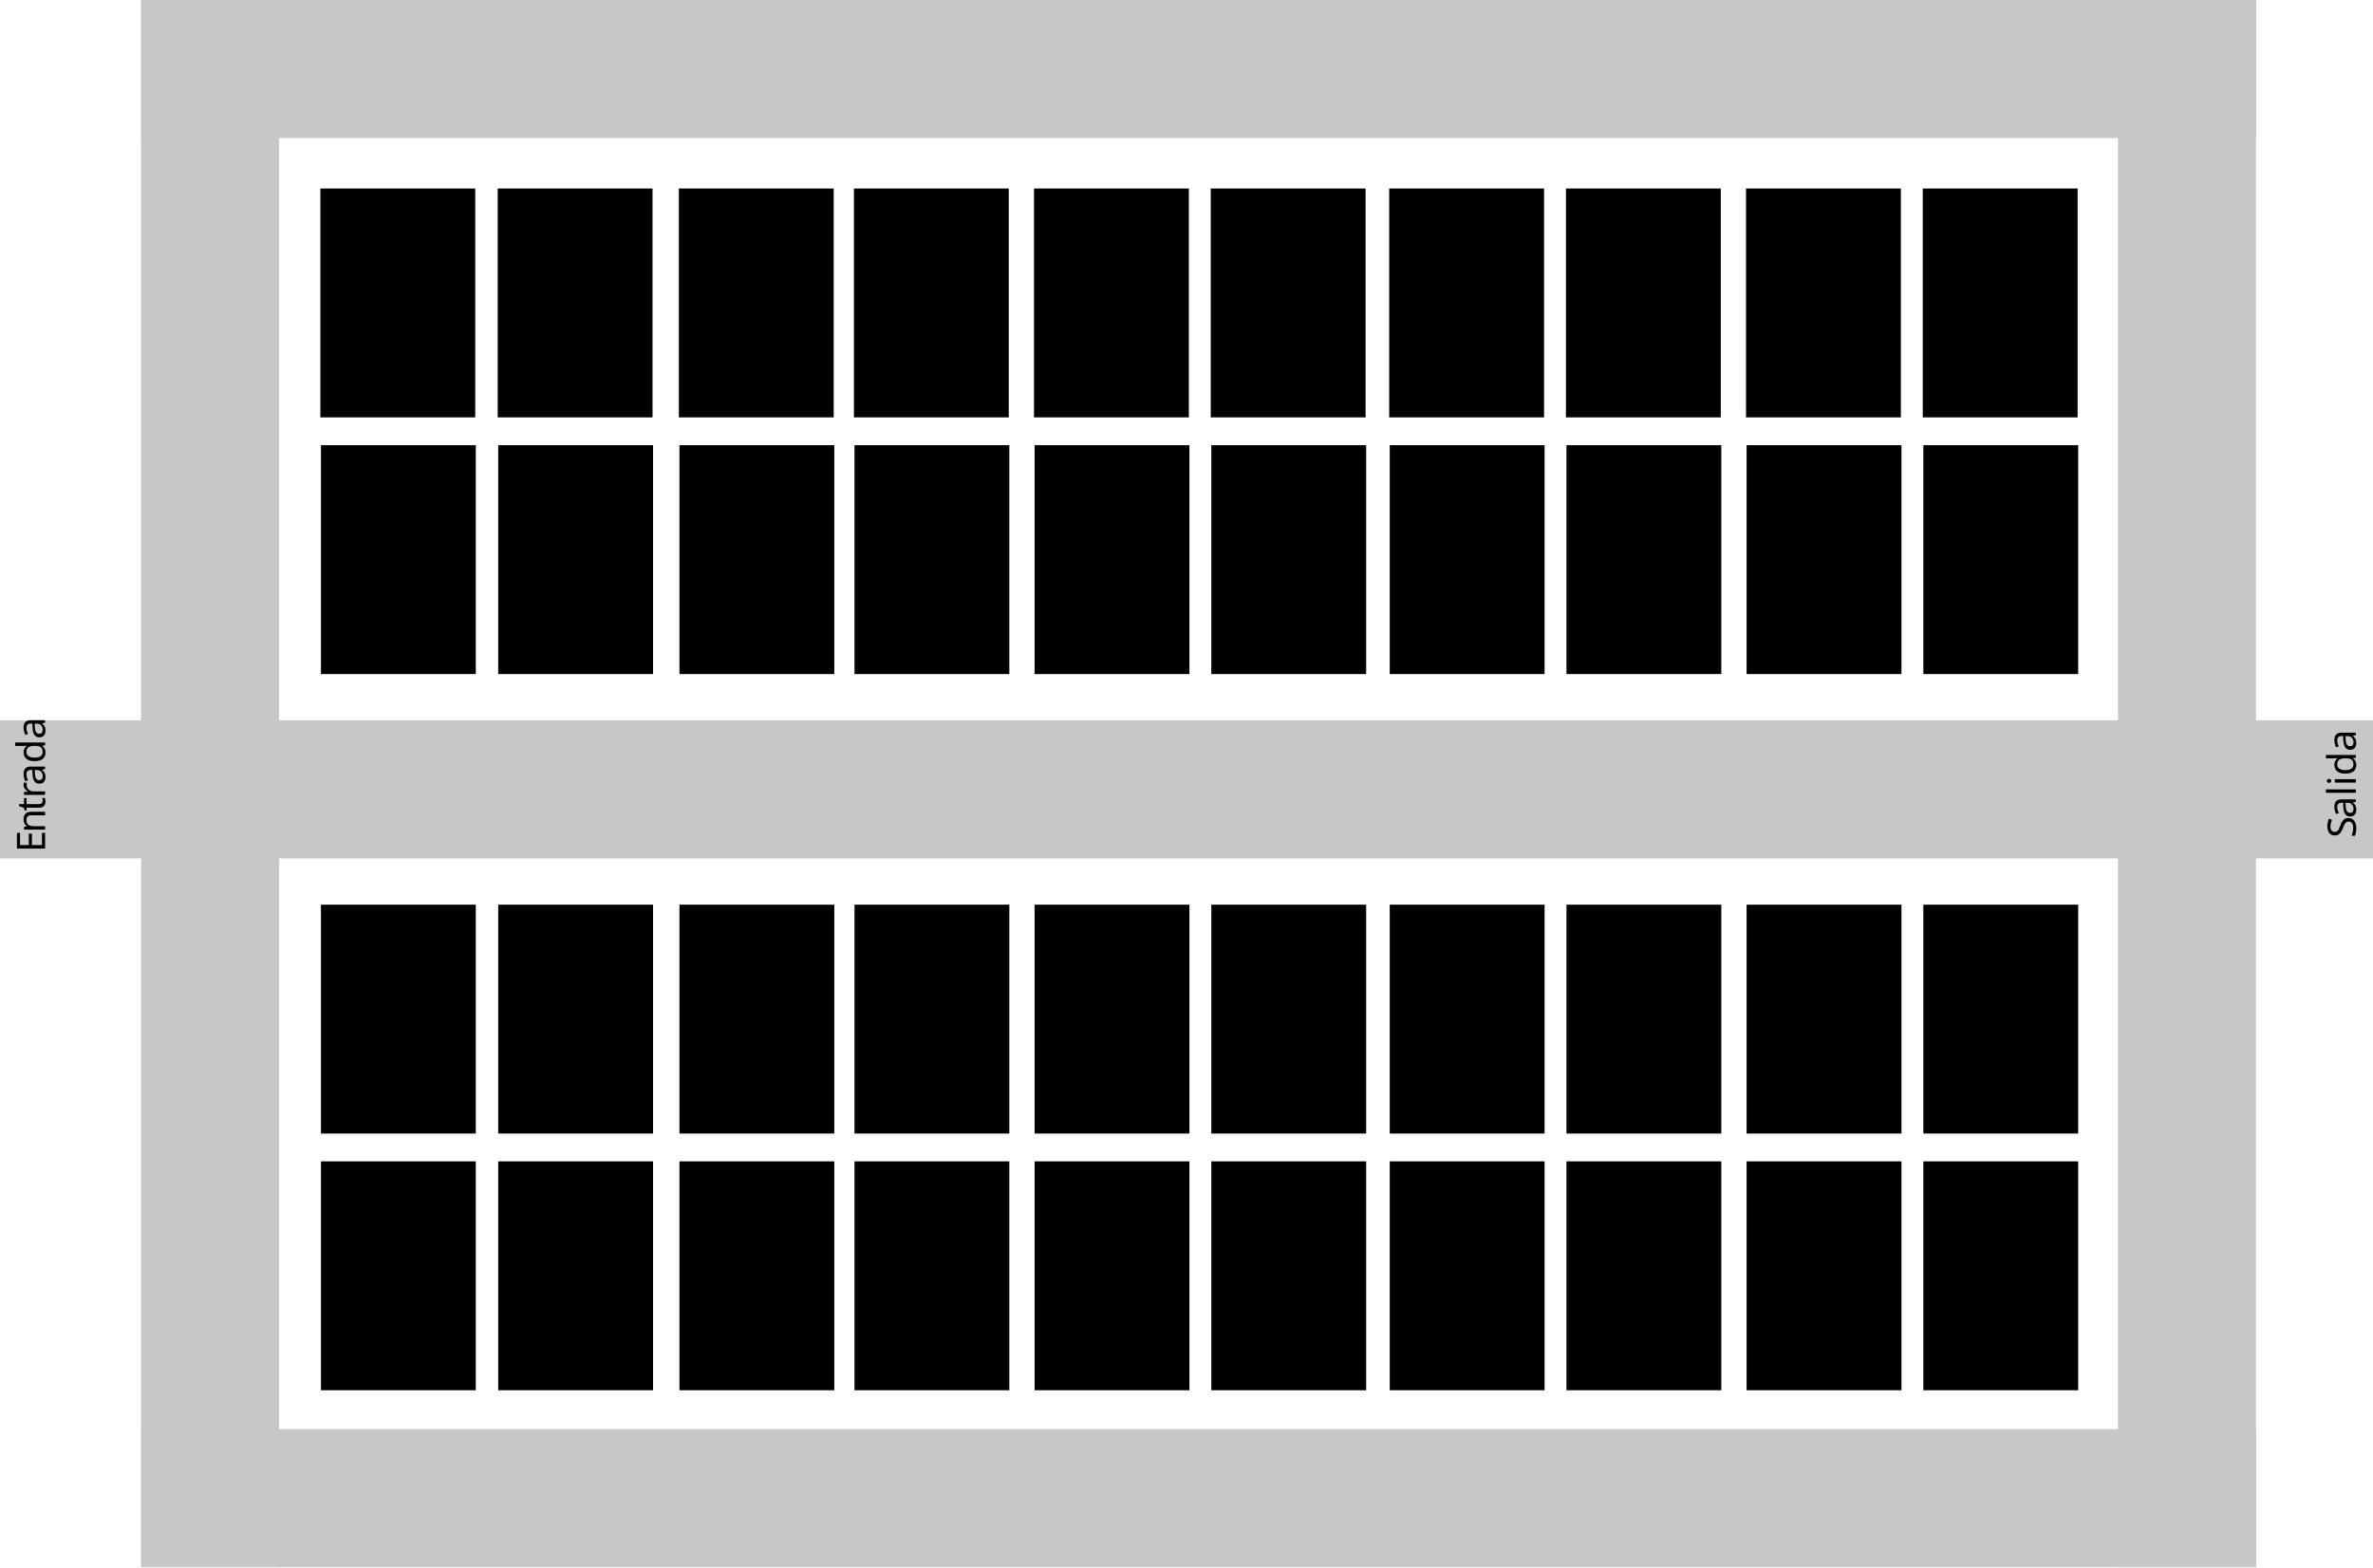
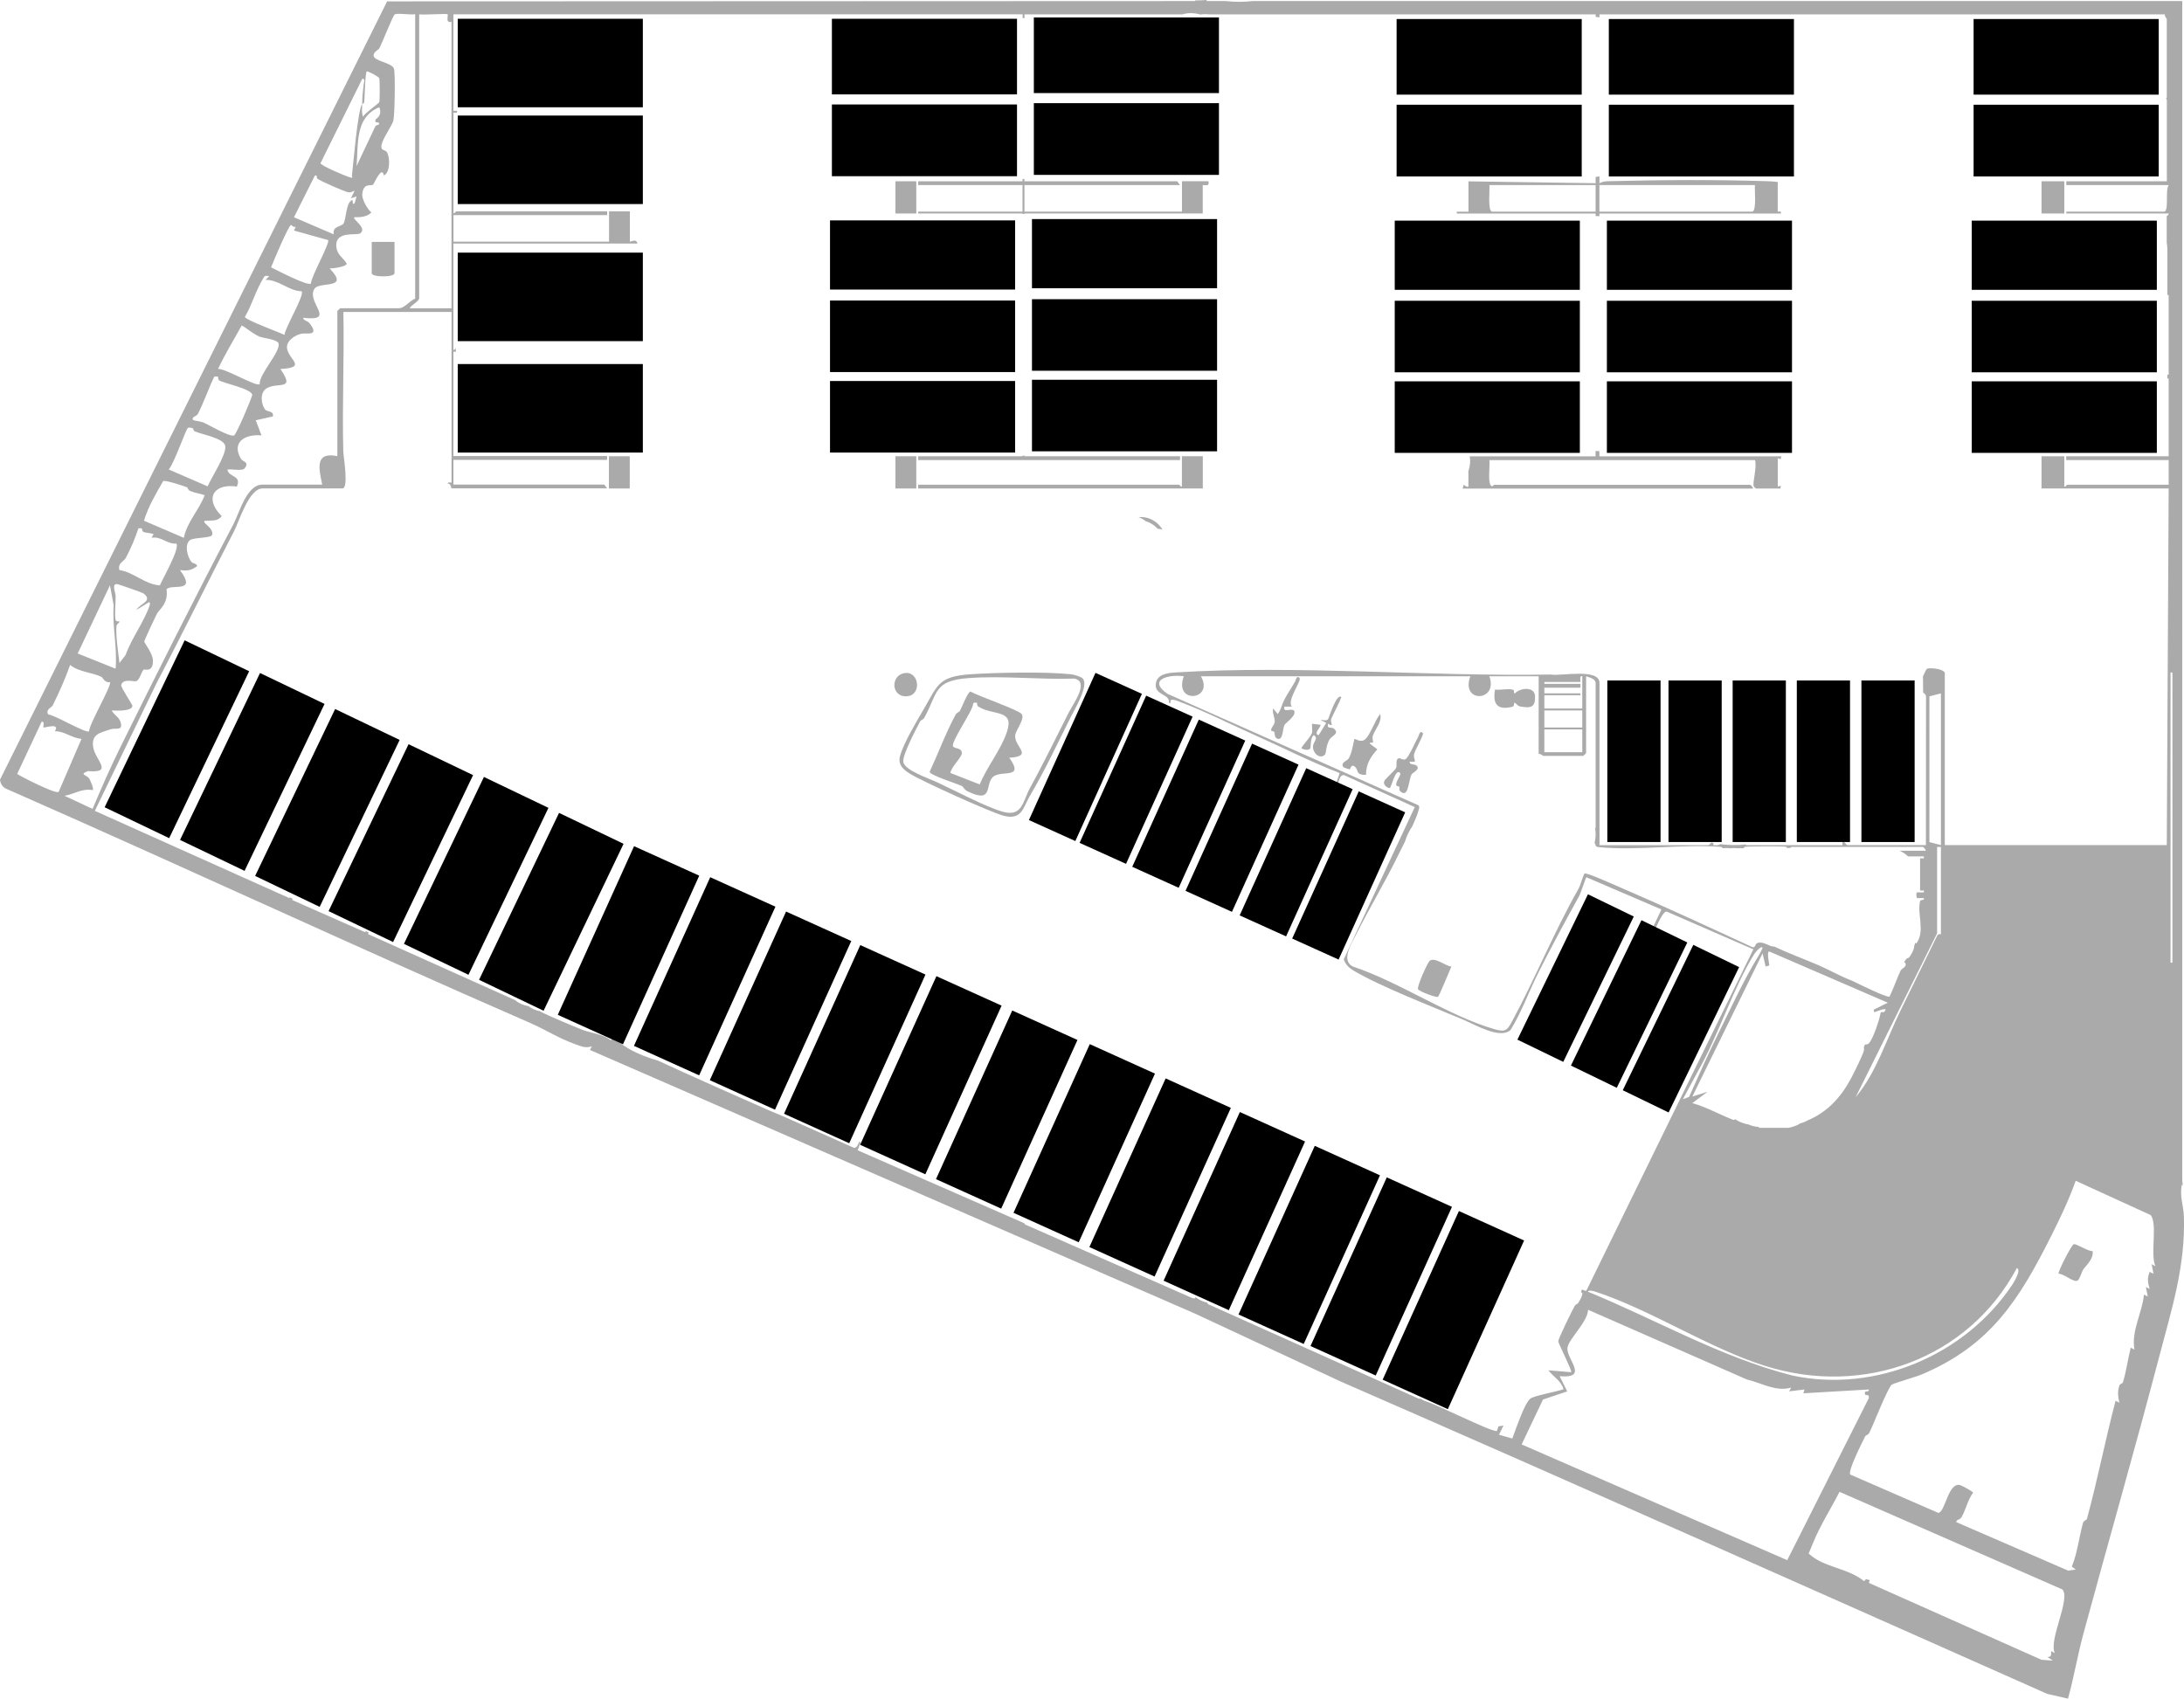
- <svg xmlns="http://www.w3.org/2000/svg" id="Capa_2" viewBox="0 0 453.16 299.29">
-   <g id="layout1">
-     <rect id="away-initial" y="137.57" width="453.16" height="26.36" fill="#c7c7c7" />
-     <rect id="away-initial-2" x="26.95" y="272.93" width="403.87" height="26.36" fill="#c7c7c7" />
-     <rect id="away-initial-3" x="-109.52" y="136.46" width="299.29" height="26.36" transform="translate(-109.52 189.77) rotate(-90)" fill="#c7c7c7" />
-     <rect id="away-initial-4" x="268" y="136.46" width="299.29" height="26.36" transform="translate(268 567.29) rotate(-90)" fill="#c7c7c7" />
-     <rect id="away-initial-5" x="26.95" width="403.87" height="26.36" fill="#c7c7c7" />
-     <g id="line4">
-       <rect id="pid-22" x="61.29" y="221.79" width="29.57" height="43.71" />
-       <rect id="pid-24" x="95.14" y="221.79" width="29.57" height="43.71" />
-       <rect id="pid-26" x="129.75" y="221.79" width="29.57" height="43.71" />
-       <rect id="pid-28" x="163.18" y="221.79" width="29.57" height="43.71" />
-       <rect id="pid-30" x="197.57" y="221.79" width="29.57" height="43.71" />
-       <rect id="pid-32" x="231.32" y="221.79" width="29.57" height="43.71" />
-       <rect id="pid-34" x="265.39" y="221.79" width="29.57" height="43.71" />
-       <rect id="pid-36" x="299.14" y="221.79" width="29.57" height="43.71" />
-       <rect id="pid-38" x="333.54" y="221.79" width="29.57" height="43.71" />
-       <rect id="pid-40" x="367.29" y="221.79" width="29.57" height="43.71" />
+ <svg xmlns="http://www.w3.org/2000/svg" id="Capa_2" viewBox="0 0 348.88 271.36">
+   <g id="layout2">
+     <polygon points="163.65 72.89 163.65 72.79 163.35 72.79 163.35 72.89 146.68 72.89 146.68 73.5 188.51 73.5 188.51 72.89 163.65 72.89" fill="#aaa" />
+     <path d="M348.86,194.24c-.06-1.62-.73-3.25-.31-4.99.05.06.1.09.15.13-.06-.33-.1-.68-.1-1.05V.17h-148.49c-.69.08-1.39.12-2.09.12-.75,0-1.48-.04-2.2-.12h-3.07v-.17c-.53.04-1.06.07-1.59.07-.08,0-.16-.01-.24-.01,0,.04,0,.08,0,.11l-129.08.05L0,124.56c.06.62.4,1.18.97,1.44,28,12.31,55.76,25.24,83.78,37.45,2.27.99,4.59,2.46,6.99,3.31.99.35,1.77.78,2.81.38l-.31.6,96.68,42.13,23.25,10.84c37.72,16.46,75.26,33.2,112.86,49.9l3.32.76c.95-3.41,1.53-6.95,2.46-10.37,3.95-14.55,8.23-29.48,12.07-44.11,2.01-7.67,4.26-14.64,3.98-22.65ZM66.96,47.59V2.29c.69.13,4.4-.17,4.55,0,.07.08-.09.7,0,.99.11.37.61.19.61.22v45.75h-6.67c.21-.53,1.52-1.07,1.52-1.67ZM57.87,12.6c.57-.06.24.64.21.97-.1,1.06-.22,1.85-.22,2.97,0-.02.27.09.31-.18.1-.61.15-4.99.45-4.98.4.11,1.9.87,1.97,1.13.09.35.09,3.49,0,3.81-.05.17-2.34,1.77-2.58,2.33-.29-.59-.15-1.46-.15-2.12-.75,1.31-1.38,9.29-1.64,11.5-.04.33.33.47-.31.3-.62-.16-4.7-1.87-4.71-2.26l6.67-13.48ZM60.59,19.86l-.59.23-3.04,6.44c.3-3.58-.28-7.79,3.63-9.39.56,1.38-.58,1.86-.61,1.97-.17.81.62.12.6.75ZM50.3,28.05c.47-.13.2.35.39.49.57.42,4.33,2.07,4.98,2.18.4.07.64-.15.98-.25l-.6,1.21.91-.3-.3,1.06c-.51.5-.16-.59-.45-.46-.97.44-.89,3.03-1.34,3.74-.32.51-1.83.37-1.55,1.72l-6.36-2.73,3.34-6.66ZM46.5,35.94c.05,0,.39.43.76.29l-.31.6,5.46,1.52c.36.42-2.73,5.86-2.74,6.95-.5.45-5.5-2.16-6.37-2.59.35-.91,2.83-6.77,3.2-6.78ZM42.03,44.49c.35-.56.28-.42.99-.38l-.6.6c2.17-.02,3.7,1.78,5.76,1.82.55.53-2.67,5.85-2.73,6.97-.86-.42-6.29-2.4-6.33-2.87,1.11-1.88,1.78-4.31,2.92-6.14ZM38.62,51.99c.21.16.45.25.65.41.48.38,1.66,1.17,2.16,1.37.6.25,2.9.44,3.07,1.11.34,1.33-3.14,4.89-3.01,6.49-.52.48-5.51-2.54-6.66-2.43,1.16-2.45,2.5-4.62,3.79-6.96ZM31.59,66.16c.95-1.81,1.72-4.11,2.64-5.99.18.02.52-.05.6,0,.03.02-.05.45.2.61.66.43,5.16,1.33,5.27,2.31-.22.85-2.58,6.41-2.93,6.49-.85.18-3.82-1.62-4.88-2.08-.44-.19-1.54-.31-1.6-.37-.46-.49.52-.62.7-.98ZM30.01,68.37c.18-.12.58-.05.81.07.05.03.07.38.31.48,1.22.53,4.71,1.08,4.86,2.37.16,1.4-2.18,4.93-2.82,6.41l-6.22-2.7c.78-.76,2.75-6.43,3.06-6.64ZM26.07,76.86c.29-.21,3.26.77,3.81.99.09.03.15.44.48.58.76.33,1.57.42,2.34.67-.92,2.42-2.78,4.21-3.34,6.82l-6.36-2.73c.69-2.3,1.95-4.37,3.06-6.33ZM20.07,89.18c.82-1.51,1.49-3.14,2.04-4.77.18,0,.41-.07.57.04.04.03-.03.42.26.54.41.17,1.12.15,1.59.33l-.31.6c1.52-.29,2.46,1.04,3.94.92.67.67-2.23,5.7-2.62,6.68-2.38-.14-4.17-2.11-6.47-2.45-.29-1.12.69-1.35.99-1.89ZM18.78,93.33c.42.1,3.97,1.34,4.15,1.47,1.57,1.25-.55,1.58-1.13,2.63l1.97-1.21c.23-.05.19.29.15.45-.76,2.41-2.99,5.45-3.85,7.96l-.99,1.29c-.19-1.71-.6-4.27-.48-5.92.02-.3.58-.56.47-.73-.02-.03-.53.08-.6-.2-.2-.74.02-2.89,0-3.89-.01-.48-.72-2.08.32-1.84ZM17.56,93.5l.6,3.18c-.25,3.43.59,6.68.31,10.15l-6.06-2.43,5.16-10.9ZM8.44,112.65c1.02-2.06,2-4.25,2.76-6.42,1.44,1.17,3.6,1.18,5.05,1.93.13.07.53.99,1.31.81.36.48-3.28,6.62-3.34,7.87-.49.35-5.45-2.6-6.53-2.71-.45-.79.58-1.11.76-1.47ZM2.74,123.65l3.91-8.34c.59-.1.16.76.3.91.1.11,2.72-.83,1.82.6,1.51-.03,2.72,1.11,4.25,1.22l-3.65,8.47c-.44.4-5.81-2.34-6.62-2.86ZM10.28,127.14c1.58-.27,2.84-1.23,4.54-.91.2-.19-.39-1.59-.6-1.9-.38-.54-1.66-.6-.16-1.14,4.17.34,1.14-1.73.82-3.86-.31-2.07,1.13-2.27,2.82-2.83.78-.26,2.05.36,1.54-1.2-.24-.74-1.07-1.12-1.39-1.8.7.04,3.29.17,3.3-.76,0-.19-1.88-2.95-1.79-3.3.31-1.14,2.1-.47,2.42-.62.62-.3.81-1.62,1.2-1.85.16-.09,1.49.52,1.45-1.46-.02-1.13-1.41-2.83-1.39-3.02.02-.24,1.71-3.81,1.99-4.37.31-.61,1.05-1.05,1.44-2.21.34-.99.08-1.74.15-1.8.94-.87,4.9.71,2.13-3.03,1.24.13,1.77.06,2.72-.62.04-.48-.63-.35-.92-.73-.64-.83-1.1-2.7-.22-3.43.56-.46,3.42-.31,3.56-.85.29-1.12-1.65-1.89-1.2-2.25.97-.08,2.11.16,2.72-.76-2.82-2.76-1.28-5.28,2.42-4.7.83-1.85-1.3-1.43-1.51-2.72.63-.13,2.4.28,2.75-.19.82-1.08-.26-.99-.58-1.53-1.59-2.71.72-3.99,3.28-3.74l-.91-2.42,2.73-.61c.2-.93-.92-.7-1.24-1.11-.66-.85-.86-2.72.23-3.38,1.81-1.08,4.68.48,2.21-3.09,4.39-.23,1.29-1.48,1.06-3.32-.15-1.19,1.28-2.09,2.28-2.31.8-.18,2.98.48,1.35-1.64-.38-.49-1-.42-1.06-.91,5.49.64.43-2.47,1.81-4.64.79-1.24,5.76.21,2.43-3.24.56,0,2.6-.25,2.73-.77-.64-1.08-1.59-1.36-1.67-2.85-.13-2.42,3.28-1.62,3.8-1.98,1.25-.87-1.31-2.26-.91-2.59.93.02,2.03-.04,2.72-.76-.66-.53-1.55-2.13-1.46-2.96.21-1.82,1.31-1.21,1.72-1.48.14-.09,1.45-3.17,1.72-1.47,1.06-.42,1-2.98.49-3.72-.2-.29-.67-.33-.79-.52-.55-.85,1.56-3.48,1.83-4.54.22-.87.33-7.61.09-8.29-.34-.98-3.29-1.17-3.25-2.13.02-.6.74-.77.96-1.19.4-.76,2.14-5.17,2.39-5.32.46-.29,2.55.1,3.29-.05v45.45c-.78.23-1.67,1.52-2.58,1.52h-9.4s-.45.42-.45.45v23.18c-3.64-.74-2.95,1.97-2.42,4.55h-9.55c-2.53,0-3.69,4.52-4.61,6.28-6.15,11.68-12.21,23.78-18.05,35.61-1.6,3.24-3.08,6.59-4.47,9.92l-4.54-2.12ZM243.07,230.76l3.41-7.17,3.87-1.31-1.21-2.42c4.89.4.89-2.85,1.27-4.63.32-1.49,3.18-4.01,3.28-5.98l25.38,11.14c2.33.54,4.62,2,7.05,1.29l-.31.6,2.43-.3-.15.61,10.45-.61c.03.62-.8-.04-.61.75.09.36.67-.18.61.61l-13.04,25.91-42.43-18.49ZM226.56,128.64l-40.09-17.81c-3.21-2.27.24-3.13,2.64-2.79-1.69,4.51,4.91,3.87,2.73,0h43.04c-1.63,4.35,4.54,4.08,3.03,0h7.88v12.42c.3-.1.66.3.76.3h6.37s.45-.42.45-.45v-12.27c.52.18,1.52.4,1.52,1.06v23.18s-.06-.02-.09-.03c.15.82.12,1.67-.09,2.47.3.06-.05.55.61.61,6.15.62,13.39-.51,19.66-.03.07.02.13.1.2.21.19-.02.38-.03.58-.03.22,0,.44.01.65.04.17-.02.35-.04.53-.04.21,0,.4.02.6.04.33-.02.66-.02.99,0,.07-.11.14-.21.21-.23.38-.09,6.26-.11,6.58-.01.09.03.14.11.17.21.2-.03.4-.05.62-.06v-.13h21.07c.05,0,.48.41.45.61h-4.21c.54.22,1,.53,1.38.91h2.53v.3s-.61,0-.61,0v5.15h.61s0,.3,0,.3h-1.17c0,.17-.02.35-.03.52.03.13.07.26.09.39h1.11c.13.5-.53.14-.61.5-.51,2.1.87,4.71-.6,6.77l-.19-.13c-.04.2-.1.4-.17.6,0,0,.01.02.01.02.06.32-.67,1.78-1,1.84-.04,0-.09,0-.13,0-.25.29-.4.5-.48.62.07.03.12.06.14.08.5.6-.54.96-.69,1.28-.61,1.29-1.12,2.83-1.76,4.15-.37.26-5.24-2.17-6.03-2.55h0c-1.85-.68-3.53-1.69-5.34-2.47-2.36-1.01-4.76-1.88-7.08-2.98-.68.09-1.51-.77-2.49-.61-.67.11-.38.85-.96.72-7.14-3.29-14.29-6.62-21.52-9.72-.77-.33-5.04-2.26-5.33-2.05-.35.7-.61,1.85-.96,2.47-3.92,6.89-6.89,14.29-10.65,21.25-.8,1.49-1.18,1.61-2.83,1.13-7.16-2.07-15.21-7.55-22.47-9.96-2.12-.94-.22-3.81.52-5.29,1.96-3.91,4.51-8.19,6.44-12.12.31-.62.8-1.59,1.31-2.63,0-.01,0-.03.01-.04.27-.9.67-1.66,1.15-2.38.45-.99.82-1.89.96-2.44.08-.32.25-.6,0-.92ZM246.7,110.77v-.91h5.76v-.61h-5.76v-.3h5.76c.06,0-.23-1.1.3-.91v5.15h-6.06v-2.12h5.76v-.3h-5.76ZM252.76,113.5v2.73h-6.06v-2.73h6.06ZM252.76,116.53v3.64h-6.06v-3.64h6.06ZM309.44,149.1v-13.79h.61v13.94s-.43-.11-.59.22c-1.94,3.97-3.96,8.1-5.86,11.97-2.29,4.68-3.83,9.86-7.18,13.86l13.03-26.21ZM308.21,134.53v-23.28l1.84-.48v24.24l-1.84-.48ZM279.4,179.66c-.64-.1-1.27-.32-1.84-.62-.13-.07-.22-.16-.34-.24-.11.08-.21.13-.31.12-2.2-.85-4.32-2.06-6.57-2.69l2.42-1.81-2.42.76,11.22-22.88.49,2.12c.19-.07.39-.14.59-.19-.04-.3-.1-.6-.14-.9-.04-.33-.19-1.3.12-1.33l18.94,8.19-2.25,1.12c.04.14.06.27.09.41,1.16-.44,2.33-.87,1.55-.03-.06.07-.5-.12-.54.15-.17,1.02-1.15,4.04-1.85,4.82-.19.21-.44.21-.63.2-.05.14-.13.27-.19.4.04.18.06.42-.03.7-.27.85-1.56,3.47-2.04,4.36-1.64,3.04-3.78,5.36-6.95,6.69-.36.21-.75.36-1.19.47-.31.33-1.65.7-1.88.7h-4.7s.04-.09.06-.13c-.6-.04-1.14-.17-1.61-.37ZM280.26,152.37c.11-.17.99-1.3,1.3-.99.05.05-.49,1.08-.62,1.28-2.29,3.69-4.49,8.5-6.44,12.43-1.65,3.33-3.17,6.75-4.68,10.15l-.99.37,2.38-4.43c3.25-5.63,5.68-13.45,9.05-18.81ZM282.1,218.25c15.64,4.89,32.36-1.18,40.08-15.67.75.3-.45,2.22-.71,2.63-7.45,11.24-21.79,17.37-35.11,14.55-11.46-2.9-21.81-8.94-32.68-13.39.01-.35.97-.09,1.22,0,8.94,2.94,18.1,9.04,27.21,11.89ZM328.24,264.09l-.6-.31c.07.54.05,1.02-.61.92l.91.6-1.83-.14-27.57-12.28c.04-.14.09-.29.14-.43-.21-.05-.41-.11-.6-.18-.14.2-.26.32-.32.32-2.67-2.16-6.37-2.11-8.84-4.4l.78-1.88c1.16-2.79,2.81-5.34,4.15-7.98l35.61,15.6c1.35,1.51-2.24,8.06-1.22,10.16ZM344,203.49l-.6-.3c-.43,1.02-.3,1.72-.01,2.73l-.6-.31.3,1.52-.6-.31c-.29,2.93-2.08,5.89-1.52,8.79l-.6-.31c-.44,1.77-.72,3.8-1.24,5.52-.07.23-.46.24-.55.48-.36,1-.24,1.78-.03,2.79l-.6-.31c-1.64,6.24-2.88,12.64-4.57,18.86-.07.26-.51.23-.63.65-.64,2.32-.88,4.75-1.79,6.99l.63.47-1.21.17-17.88-7.75c0-.47.54-.28.85-.8.64-1.08,1-2.81,1.84-3.89-.02-.2-1.78-1.15-2.09-1.23-1.92-.47-2.37,4.42-3.48,4.44l-14.06-6.12c-.4-.63,1.93-5.15,2.39-6.1.1-.19.5-.22.68-.6.66-1.34,2.85-6.98,3.55-7.65.22-.21,3.88-1.25,4.75-1.62,11.13-4.68,15.66-12.05,20.79-22.25,1.42-2.81,2.81-5.77,3.86-8.71l11.96,5.47c1.17,1.38-.1,6.27.77,8.17l-.6-.31.3,1.52ZM346.42,34.11c.08.22-.3.36-.3.45v4.23c.06.32.1.67.1,1.03v7.31h.21v12.73h-.21v.61h.21v12.42h-16.37v.61h16.37v3.94h-16.22c-.09,0-.23.38-.45.3v-4.85h-3.64v5.15h20.31l-.3,56.97h-35.46v-27.42c0-.73-2.25-.94-2.84-.77-.07.02-.38.63-.65,1.23.02.86.01,1.72.03,2.57.22.2.43.34.46.59l-.02,23.8h-12.58s-.45-.42-.45-.45v-.85c-.1-.02-.2-.04-.3-.06v1.37h-15.31c-.05,0-.1-.04-.15-.11-1.34.14-2.71.12-4.05-.05-.21.15-.53.22-1.11.16v-.34c-.11-.02-.22-.05-.33-.08-.07.1-.4.42-.43.42h-17.43v-25.91c0-2.44-6.25-1.04-7.74-1.35-19.55.35-40.58-1.54-60.01-.33-1.2.07-2.89.26-3.12,1.75-.3,1.95,2.34,1.65,2.08,3.11h.3c-.3-.96,1.08-.3,1.73-.06,3.79,1.44,8.1,3.61,11.52,5.13,4.58,2.04,9.06,4.33,13.73,6.14l-.6,1.81c.67-.17.41-1.56,1.31-1.48l11.29,5.11-11.34,24.32c.26.82.84,1.37,1.56,1.8,4.48,2.64,12.54,5.73,17.59,7.87,1.94.82,5.81,3.13,7.49,1.62,1.79-2.9,2.92-6.14,4.45-9.17,2.02-4.01,4.36-8.35,6.54-12.28.23-.42,1-2.86,1.13-2.95l11.98,5.14-2.28,4.85c.81.17.52-.2.75-.6.45-.77,1.65-3.98,2.37-3.91l13.85,6.03-26.68,54.54c-.08.06-.35-.04-.7-.19-.05.14-.1.27-.16.4.13.09.22.18.24.26-.1.58-.41,1.05-.71,1.53-.06.1-.39.16-.57.5-.43.78-2.54,5.07-2.59,5.58-.02.27,2.28,4.79,2.07,4.94l-3.64-.3c.83,1.09,1.98,1.6,2.42,3.02-.94.35-4.79,1.05-5.31,1.5-1,.85-2.35,5.01-2.88,6.38l-2.12-.61.71-1.48c-.25.06-.52.11-.8.14-.09.24-.16.49-.24.72-.56.4-10.05-4.48-11.62-4.79v-.05c-.21-.09-.41-.19-.59-.31-.07.03-.16.04-.31,0l-33.69-15.12v-.19c-.78-.16-1.43-.49-1.96-.92.01.21.02.25-.44.19l-26.84-11.81.03-.11c-.16-.07-.31-.14-.46-.23h-.01s-26.23-11.48-26.23-11.48l.48-1.28c-.09-.03-.17-.05-.25-.08-.19.52-.4,1.02-.85.95-3.71-1.64-7.41-3.31-11.12-4.95-.74-.33-1.49-.61-2.36-.99-5.94-2.63-11.92-5.26-17.83-7.99-2.24-.64-4.39-1.54-6.15-2.9-.33-.16-.66-.31-.99-.47.04-.09.09-.18.13-.27-.06-.06-.11-.12-.17-.18l-.3.59c-1.37-1.04-3.08-1.11-4.53-1.67-1.03-.4-5.67-2.32-6.86-2.99-.7-.14-1.31-.42-1.81-.8-.86-.15-1.58-.5-2.15-.98l-23.45-10.53.09-.26c-.15-.07-.3-.15-.45-.22l-.1.18-11.67-5.15.08-.2c-.15-.07-.31-.15-.46-.23l-.07.13-31.07-13.94,9.92-20.52c4.15-7.91,8.18-16.16,12.29-24.1.9-1.74,2.39-6.89,4.61-6.89h12.73c1.04,0,.16-5.11.14-5.9-.2-7.42.17-14.87.01-22.29h17.28v27.27s-.64-.15-.61.15c.5-.06.56.76.61.76h24.85l-.45-.61h-24.1s0-3.94,0-3.94h24.55v-.61h-24.55v-16.67h.39v-.56c-.09.1-.21.32-.39.25v-16.97h29.4c-.17-.72-.66-.42-1.21-.3v-4.85h-3.33v4.85h-24.85v-4.24h24.55v-.61h-24.1c-.09,0-.23.38-.45.3v-16.06h.56c0-.1,0-.2,0-.3h-.57V2.29h90.93v.61c.1-.01.2-.03.3-.03v-.57h25.21c.9-.28,1.91-.25,2.88.02.26-.04.53-.06.82-.06.23,0,.45.02.67.04h61.66v.4c.2.02.41.04.61.08v-.48h90.32c-.1.3.3.66.3.76v12.57h-.09c0,.08.03.17.03.25,0,.02,0,.03,0,.05h.07v13.03h-16.06v.61h16.37c-.63.69.09,4.24-.76,4.24h-15.61v.3h16.37ZM347.03,153.8h-.3v-46.36h.3v46.36Z" fill="#aaa" />
+     <path d="M188.81,28.96v4.85h-25.16v-4.24h24.85l-.45-.61h-24.41v-.37h-.3v.37h-16.67v.61h16.67v4.24h-16.67v.3h16.67v.07h.3v-.07h28.49v-4.55c.6,0,1.08.23.91-.61h-4.24Z" fill="#aaa" />
+     <path d="M283.98,73.2l.48.16c.02-.16.05-.31.09-.46h-29.06v-.83c-.2,0-.4,0-.61-.02v.85h-20.1c.13.71.08,1.5-.21,2.36v2.49c-.33.11-.67-.3-.76-.3h0c-.06.2-.12.4-.17.61h46.4c.02-.2-.4-.61-.45-.61h-40.92c-.07,0-.18.24-.3.23-.83-.07-.32-3.38-.45-4.17h42.43c.33,1.04-.35,3.37-.23,4.1.02.13.33.44.38.44h3.92c.01-.15.03-.29.05-.43-.14,0-.31.04-.48.13v-4.55Z" fill="#aaa" />
+     <path d="M284.45,33.78c-.23,0-.47.05-.47.02v-4.24s.01,0,.02,0c0-.16,0-.32,0-.48-.71-.1-1.57-.13-1.67-.13-8.38-.27-17.08-.21-25.48,0-.52.01-.89.1-1.35.32v-1.11c-.2.05-.4.09-.61.11v1l-20.31-.3v4.85h-1.89c.02.1.02.2.04.3h22.16v.4s.09,0,.14,0c.16,0,.32.01.47.02v-.42h29.01c-.02-.11-.03-.22-.05-.32ZM254.89,33.81h-16.52c-.76,0-.36-3.59-.45-4.24h16.97v4.24ZM279.89,33.81h-24.4v-4.24h24.85c-.09.65.31,4.24-.45,4.24Z" fill="#aaa" />
+     <line x1="212.3" y1="219.85" x2="210.64" y2="218.94" fill="#aaa" />
+     <path d="M172.97,108.42c1.01,1.09-1.32,4.92-1.96,6.2-2,4-4.16,8.6-6.44,12.43-1.14,1.91-1.28,4.05-4.26,3.27-2.06-.54-13.2-5.58-15.05-6.77-1.05-.68-1.86-1.45-1.48-2.79.6-2.14,2.69-5.59,3.8-7.5,2.24-3.85,2.34-5.19,7.43-5.54,4.1-.28,12.11-.43,16.08,0,.47.05,1.6.38,1.88.69ZM170.81,113.69c.72-1.41,3.22-4.79.81-5.28-5.49.19-11.49-.49-16.92-.08-5.6.42-4.85,2.35-7.03,6.3-.21.38-.59.42-.68.6-.64,1.24-2.89,5.45-2.69,6.52.25,1.32,4.02,2.59,5.32,3.19,2.71,1.24,8.01,4.07,10.68,4.77,3.05.8,3.09-1.75,4.26-3.88,2.12-3.83,4.24-8.22,6.24-12.15Z" fill="#aaa" />
+     <path d="M192.14,72.89v5.15h-45.47v-.61h41.68c.09,0,.23.38.45.3v-4.85h3.33Z" fill="#aaa" />
+     <rect x="326.12" y="28.96" width="3.64" height="5.15" fill="#aaa" />
+     <rect x="143.04" y="72.89" width="3.33" height="5.15" fill="#aaa" />
+     <rect x="143.04" y="28.96" width="3.33" height="5.15" fill="#aaa" />
+     <rect x="97.27" y="72.89" width="3.33" height="5.15" fill="#aaa" />
+     <path d="M181.88,82.62c.43.16.81.38,1.14.64.72.22,1.39.64,1.89,1.2.28.03.54.08.79.15-.73-1.24-2.09-2.13-3.82-1.99Z" fill="#aaa" />
+     <path d="M144.76,107.51c2.16-.06,2.47,3.73-.05,3.73s-2.4-3.66.05-3.73Z" fill="#aaa" />
+     <path d="M219.34,118.6c-.1.12-.57-.08-.52.2l1.2.91c-1.11,1.23-1.81,2.37-1.81,4.09-1.6.02-1.23-.66-1.59-1.11-.73-.92-.93.22-1.01.22-.09,0-.99-.3-1.02-.35-.51-.75.6-1,.84-1.37.61-.95.82-3.05.96-3.15.06-.04.85.52,1.44.23,1-.48,1.8-3.32,2.65-4.17.33,1.18-.75,2.29-1.17,3.41-.16.42.09,1,.02,1.09Z" fill="#aaa" />
+     <path d="M231.85,154.41c-.3.65-1.93,4.68-2.14,4.84s-2.82-.77-3.19-1.2c-.23-.36,1.52-4.33,1.9-4.58.87-.58,2.47.87,3.43.94Z" fill="#aaa" />
+     <path d="M214.27,111.38c-.45,1.17-1.09,2.28-1.59,3.42-.27.62.57,1.5-.53.81-.23.93.51.48.89.77,1.04.8-.28,1.15-.65,1.74-.52.83-.6,2.25-.67,2.35-.73.93-1.92-.01-1.98-1.08-.05-.9.96-1.34.15-1.94-.63.35-.45,1.92-.59,2.12-.31.45-1.32.07-1.37,0-.19-.25,1.77-2.07,1.69-2.73l-.04-1.21,1.38.16c.05.37-1.23,1.45-.31,1.66l1.21-1.97-.9-.45c.37-.06.97.24,1.23-.2.11-.19,1.33-4.21,2.11-3.44Z" fill="#aaa" />
+     <path d="M227.3,117.13c.19.23-1.26,2.67-1.4,3.33-.22,1.01.8,1.36-.72,1.22-.06.53.77.39,1.03.58.84.61-.52,1.12-.72,1.47-.51.9-.46,4.02-1.85,2.63-.21-.21-.02-.5-.11-.67-.04-.07-.47-.08-.49-.26-.09-.64.86-1.67.62-1.94-.75-.86-1.42,2.41-1.66,2.41-.37.01-1.28-.58-.76-1.29.26-.35,1.66-1.61,1.8-1.96.15-.37-.19-1.41.46-1.52.2-.04.58.35,1,.17.5-.21,1.66-2.94,2.04-3.58.1-.17.28-1.16.75-.6Z" fill="#aaa" />
+     <path d="M241.79,110.25c.14.09-.06.56.21.52.86-.91,3.16-1.14,3.21.45.06,1.78-.65,1.94-2.29,1.66-.55-.09-.7-.5-.92-.6-.25-.11-.03.52-.34.61-2.45.65-3.25-.38-2.84-2.73.73.14,2.45-.25,2.97.09Z" fill="#aaa" />
+     <path d="M207.6,108.35c.34.41-2.14,3.69-1.21,4.54h-1.21c-.24,1.07.94.22,1.52.61.52.78-1.35,1.98-1.52,2.33-.29.59-.2,2.4-1.05,2.21-.59-.13-.47-.9-.59-1.14-.04-.08-.49-.07-.49-.24,0-.45.51-.85.57-1.27.1-.65-.43-1.48-.25-2.21l.75.9c.22-.38.47-.75.59-1.18.36-1.23,1.35-2.61,2.15-3.97.1-.17.28-1.16.75-.6Z" fill="#aaa" />
+     <path d="M334.29,199.87c.14,1.32-.96,2.15-1.5,2.94-.3.44-.53,1.53-.91,1.77-.61.38-2.18-1.12-3.04-1.09-.16-.21,2-4.51,2.42-4.71.35-.17,2.33,1.18,3.03,1.09Z" fill="#aaa" />
+     <path d="M63.02,38.65v5c0,.67-3.64.67-3.64,0v-5h3.64Z" fill="#aaa" />
+     <path d="M161.23,121.07c2.56,3.55-1.41,1.83-2.66,3.1s.13,4.28-4.05,2.23c-.54-.27-.58-.7-.95-.87-.71-.32-4.95-1.68-5.07-2.21,1.37-2.96,2.6-6.29,4.15-9.14.2-.36.56-.4.68-.61.35-.59,1.21-2.97,1.7-3.09,1.17.7,7.7,2.93,8.18,3.6.57.8-1.03,2.62-1.05,3.49-.05,1.81,2.99,3.23-.94,3.49ZM156.07,112.29c-.07-.05-.65-.12-.62.18-.07,1.16-3.69,6.2-3.19,6.8.33.39,1.36.16,1.39,1.03.03.67-1.76,2.27-1.82,3.19l4.68,1.83c1.19-2.93,3.34-5.41,4.35-8.41,1.22-3.66-2.17-2.53-4.57-4.02-.27-.16-.19-.58-.21-.6Z" fill="#aaa" />
+     <g id="line1">
+       <rect id="pid-1" x="73.12" y="3" width="29.57" height="14.14" />
+       <rect id="pid-2" x="73.12" y="18.46" width="29.57" height="14.14" />
+       <rect id="pid-3" x="73.12" y="40.36" width="29.57" height="14.14" />
+       <rect id="pid-4" x="73.12" y="58.16" width="29.57" height="14.14" />
+     </g>
+     <g id="line2">
+       <rect id="pid-5" x="132.89" y="3" width="29.57" height="12.08" />
+       <rect id="pid-6" x="132.89" y="16.69" width="29.57" height="11.46" />
+       <rect id="pid-7" x="132.59" y="35.21" width="29.57" height="11.05" />
+       <rect id="pid-8" x="132.59" y="48.01" width="29.57" height="11.43" />
+       <rect id="pid-9" x="132.59" y="60.87" width="29.57" height="11.43" />
    </g>
    <g id="line3">
-       <rect id="pid-21" x="61.29" y="172.77" width="29.57" height="43.71" />
-       <rect id="pid-23" x="95.14" y="172.77" width="29.57" height="43.71" />
-       <rect id="pid-25" x="129.75" y="172.77" width="29.57" height="43.71" />
-       <rect id="pid-27" x="163.18" y="172.77" width="29.57" height="43.71" />
-       <rect id="pid-29" x="197.57" y="172.77" width="29.57" height="43.71" />
-       <rect id="pid-31" x="231.32" y="172.77" width="29.57" height="43.71" />
-       <rect id="pid-33" x="265.39" y="172.77" width="29.57" height="43.71" />
-       <rect id="pid-35" x="299.14" y="172.77" width="29.57" height="43.71" />
-       <rect id="pid-37" x="333.54" y="172.77" width="29.57" height="43.71" />
-       <rect id="pid-39" x="367.29" y="172.77" width="29.57" height="43.71" />
+       <rect id="pid-10" x="165.15" y="2.79" width="29.57" height="12.08" />
+       <rect id="pid-11" x="165.15" y="16.48" width="29.57" height="11.46" />
+       <rect id="pid-12" x="164.85" y="35" width="29.57" height="11.05" />
+       <rect id="pid-13" x="164.85" y="47.8" width="29.57" height="11.43" />
+       <rect id="pid-14" x="164.85" y="60.67" width="29.57" height="11.43" />
    </g>
-     <g id="line2">
-       <rect id="pid-2" x="61.29" y="85.02" width="29.57" height="43.71" />
-       <rect id="pid-4" x="95.14" y="85.02" width="29.57" height="43.71" />
-       <rect id="pid-6" x="129.75" y="85.02" width="29.57" height="43.71" />
-       <rect id="pid-8" x="163.18" y="85.02" width="29.57" height="43.71" />
-       <rect id="pid-10" x="197.57" y="85.02" width="29.57" height="43.71" />
-       <rect id="pid-12" x="231.32" y="85.02" width="29.57" height="43.71" />
-       <rect id="pid-14" x="265.39" y="85.02" width="29.57" height="43.71" />
-       <rect id="pid-16" x="299.14" y="85.02" width="29.57" height="43.71" />
-       <rect id="pid-18" x="333.54" y="85.02" width="29.57" height="43.71" />
-       <rect id="pid-20" x="367.29" y="85.02" width="29.57" height="43.71" />
+     <g id="line4">
+       <rect id="pid-15" x="223.1" y="3.04" width="29.57" height="12.08" />
+       <rect id="pid-16" x="223.1" y="16.73" width="29.57" height="11.46" />
+       <rect id="pid-17" x="222.8" y="35.25" width="29.57" height="11.05" />
+       <rect id="pid-18" x="222.8" y="48.05" width="29.57" height="11.43" />
+       <rect id="pid-19" x="222.8" y="60.92" width="29.57" height="11.43" />
    </g>
-     <g id="line1">
-       <rect id="pid-1" x="61.18" y="36" width="29.57" height="43.71" />
-       <rect id="pid-3" x="95.04" y="36" width="29.57" height="43.71" />
-       <rect id="pid-5" x="129.64" y="36" width="29.57" height="43.71" />
-       <rect id="pid-7" x="163.07" y="36" width="29.57" height="43.71" />
-       <rect id="pid-9" x="197.46" y="36" width="29.57" height="43.71" />
-       <rect id="pid-11" x="231.21" y="36" width="29.57" height="43.71" />
-       <rect id="pid-13" x="265.29" y="36" width="29.57" height="43.71" />
-       <rect id="pid-15" x="299.04" y="36" width="29.57" height="43.71" />
-       <rect id="pid-17" x="333.43" y="36" width="29.57" height="43.71" />
-       <rect id="pid-19" x="367.18" y="36" width="29.57" height="43.71" />
+     <g id="line5">
+       <rect id="pid-20" x="257" y="3.04" width="29.57" height="12.08" />
+       <rect id="pid-21" x="257" y="16.73" width="29.57" height="11.46" />
+       <rect id="pid-22" x="256.69" y="35.25" width="29.57" height="11.05" />
+       <rect id="pid-23" x="256.69" y="48.05" width="29.57" height="11.43" />
+       <rect id="pid-24" x="256.69" y="60.92" width="29.57" height="11.43" />
    </g>
-     <text transform="translate(449.89 160) rotate(-90)" font-family="MyriadPro-Regular, 'Myriad Pro'" font-size="7.53">
-       <tspan x="0" y="0" letter-spacing="0em">S</tspan>
-       <tspan x="3.73" y="0">alida</tspan>
-     </text>
-     <text transform="translate(8.61 162.79) rotate(-90)" font-family="MyriadPro-Regular, 'Myriad Pro'" font-size="7.53">
-       <tspan x="0" y="0">E</tspan>
-       <tspan x="3.71" y="0" letter-spacing="0em">n</tspan>
-       <tspan x="7.86" y="0" letter-spacing="0em">t</tspan>
-       <tspan x="10.35" y="0" letter-spacing="0em">r</tspan>
-       <tspan x="12.78" y="0">ada</tspan>
-     </text>
+     <g id="line6">
+       <rect id="pid-25" x="315.27" y="3.04" width="29.57" height="12.08" />
+       <rect id="pid-26" x="315.27" y="16.73" width="29.57" height="11.46" />
+       <rect id="pid-27" x="314.97" y="35.25" width="29.57" height="11.05" />
+       <rect id="pid-28" x="314.97" y="48.05" width="29.57" height="11.43" />
+       <rect id="pid-29" x="314.97" y="60.92" width="29.57" height="11.43" />
+     </g>
+     <g id="line7">
+       <rect id="mid-1" x="248.11" y="117.37" width="25.81" height="8.5" transform="translate(382.63 -139.4) rotate(90)" />
+       <rect id="mid-2" x="257.88" y="117.37" width="25.81" height="8.5" transform="translate(392.4 -149.17) rotate(90)" />
+       <rect id="mid-3" x="268.13" y="117.37" width="25.81" height="8.5" transform="translate(402.65 -159.42) rotate(90)" />
+       <rect id="mid-4" x="278.38" y="117.37" width="25.81" height="8.5" transform="translate(412.9 -169.67) rotate(90)" />
+       <rect id="mid-5" x="288.7" y="117.37" width="25.81" height="8.5" transform="translate(423.22 -179.99) rotate(90)" />
+       <rect id="mid-6" x="160.48" y="116.87" width="25.81" height="8.14" transform="translate(355.02 12.77) rotate(114.33)" />
+       <rect id="mid-7" x="168.58" y="120.51" width="25.81" height="8.14" transform="translate(369.77 10.53) rotate(114.33)" />
+       <rect id="mid-8" x="177" y="124.34" width="25.81" height="8.14" transform="translate(385.14 8.26) rotate(114.33)" />
+       <rect id="mid-9" x="185.5" y="128.18" width="25.81" height="8.14" transform="translate(400.65 5.94) rotate(114.33)" />
+       <rect id="mid-10" x="194.16" y="132.09" width="25.81" height="8.14" transform="translate(416.43 3.58) rotate(114.33)" />
+       <rect id="mid-11" x="202.54" y="135.81" width="25.81" height="8.14" transform="translate(431.66 1.18) rotate(114.33)" />
+       <rect id="mid-12" x="238.78" y="152.17" width="25.81" height="8.14" transform="translate(502.12 -1.99) rotate(115.88)" />
+       <rect id="mid-13" x="247.32" y="156.32" width="25.81" height="8.14" transform="translate(518.13 -3.72) rotate(115.88)" />
+       <rect id="mid-14" x="255.6" y="160.26" width="25.81" height="8.14" transform="translate(533.57 -5.51) rotate(115.88)" />
+     </g>
+     <g id="line8">
+       <rect id="pid-30" x="13.47" y="112.39" width="29.57" height="11.43" transform="translate(-90.46 92.55) rotate(-64.4)" />
+       <rect id="pid-31" x="25.52" y="117.62" width="29.57" height="11.43" transform="translate(-88.34 106.38) rotate(-64.4)" />
+       <rect id="pid-32" x="37.51" y="123.37" width="29.57" height="11.43" transform="translate(-86.71 120.46) rotate(-64.4)" />
+       <rect id="pid-33" x="49.25" y="128.99" width="29.57" height="11.43" transform="translate(-85.12 134.24) rotate(-64.4)" />
+       <rect id="pid-34" x="61.29" y="134.22" width="29.57" height="11.43" transform="translate(-83 148.07) rotate(-64.4)" />
+       <rect id="pid-35" x="73.29" y="139.97" width="29.57" height="11.43" transform="translate(-81.37 162.15) rotate(-64.4)" />
+       <rect id="pid-36" x="85.62" y="145.28" width="29.57" height="11.43" transform="translate(-78.55 180.29) rotate(-65.67)" />
+       <rect id="pid-37" x="97.78" y="150.25" width="29.57" height="11.43" transform="translate(-75.92 194.28) rotate(-65.67)" />
+       <rect id="pid-38" x="109.9" y="155.73" width="29.57" height="11.43" transform="translate(-73.79 208.55) rotate(-65.67)" />
+       <rect id="pid-39" x="121.75" y="161.09" width="29.57" height="11.43" transform="translate(-71.7 222.5) rotate(-65.67)" />
+       <rect id="pid-40" x="133.91" y="166.05" width="29.57" height="11.43" transform="translate(-69.07 236.5) rotate(-65.67)" />
+       <rect id="pid-41" x="146.03" y="171.53" width="29.57" height="11.43" transform="translate(-66.94 250.77) rotate(-65.67)" />
+       <rect id="pid-42" x="158.41" y="176.91" width="29.57" height="11.43" transform="translate(-64.56 265.21) rotate(-65.67)" />
+       <rect id="pid-43" x="170.54" y="182.39" width="29.57" height="11.43" transform="translate(-62.43 279.48) rotate(-65.67)" />
+       <rect id="pid-44" x="182.39" y="187.75" width="29.57" height="11.43" transform="translate(-60.34 293.44) rotate(-65.67)" />
+       <rect id="pid-45" x="194.35" y="193.16" width="29.57" height="11.43" transform="translate(-58.23 307.51) rotate(-65.67)" />
+       <rect id="pid-46" x="205.85" y="198.2" width="29.57" height="11.43" transform="translate(-56.06 320.95) rotate(-65.67)" />
+       <rect id="pid-47" x="217.38" y="203.57" width="29.57" height="11.43" transform="translate(-54.18 334.62) rotate(-65.67)" />
+     </g>
  </g>
</svg>
